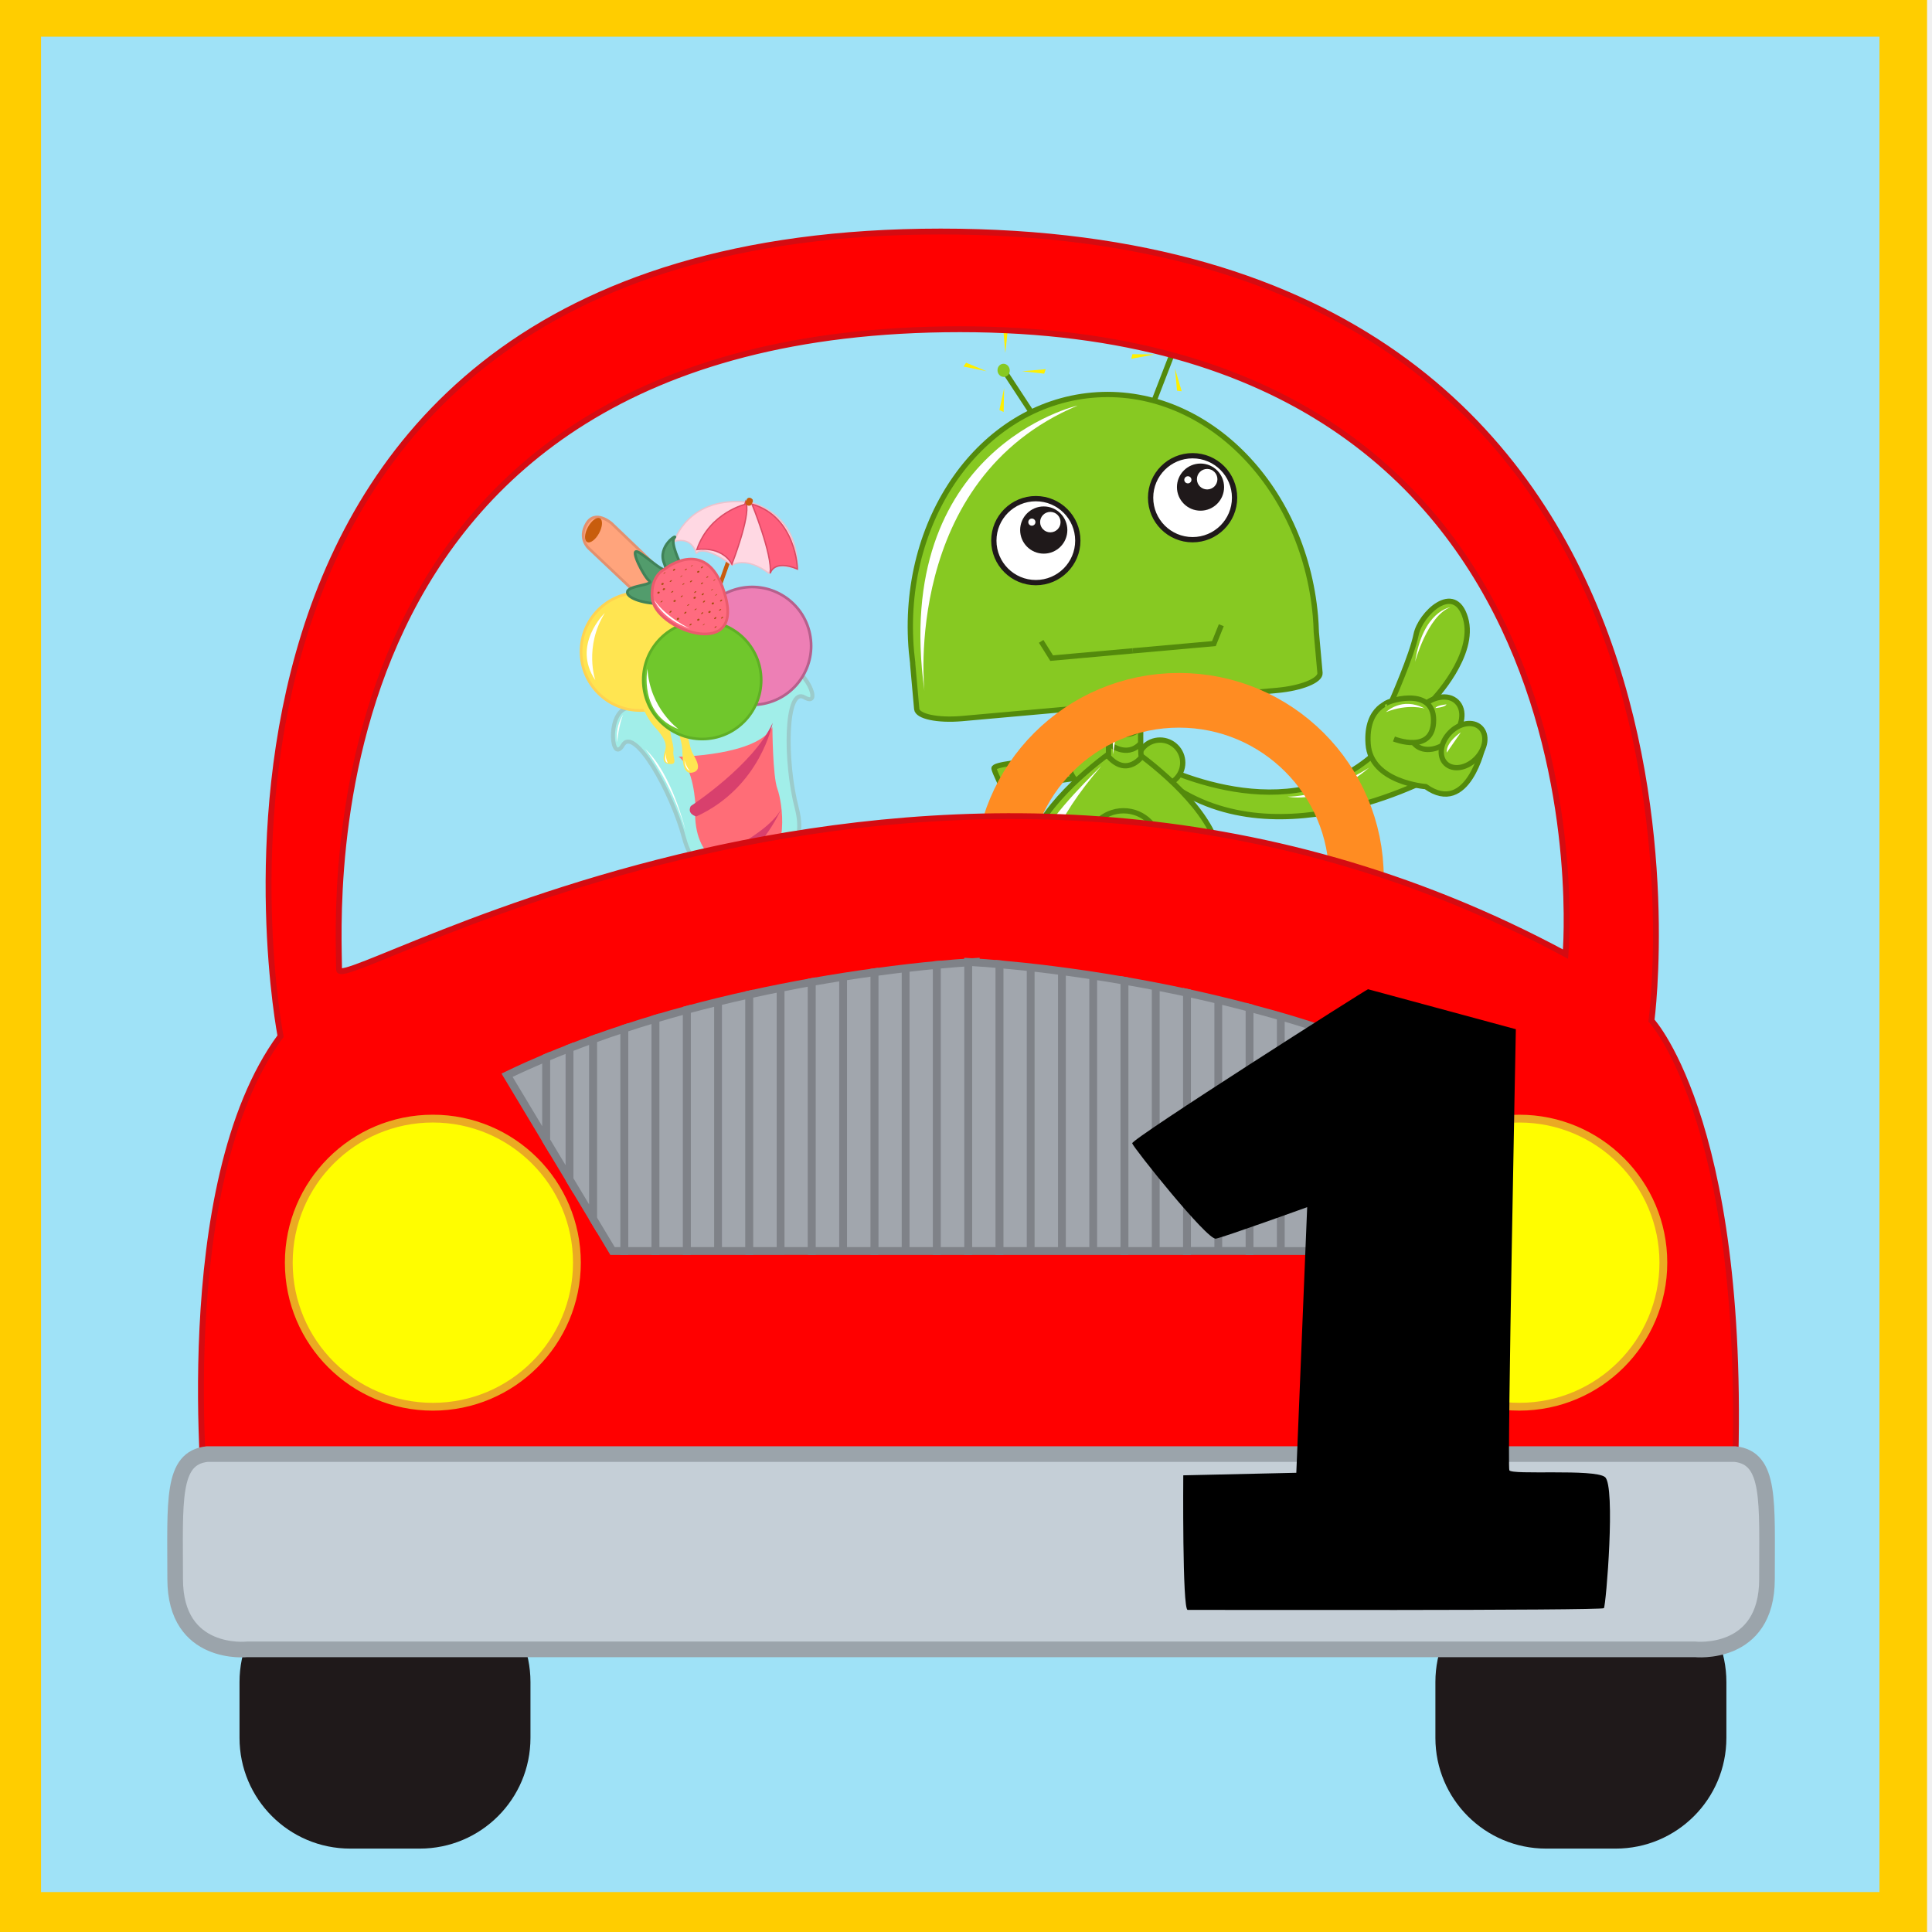
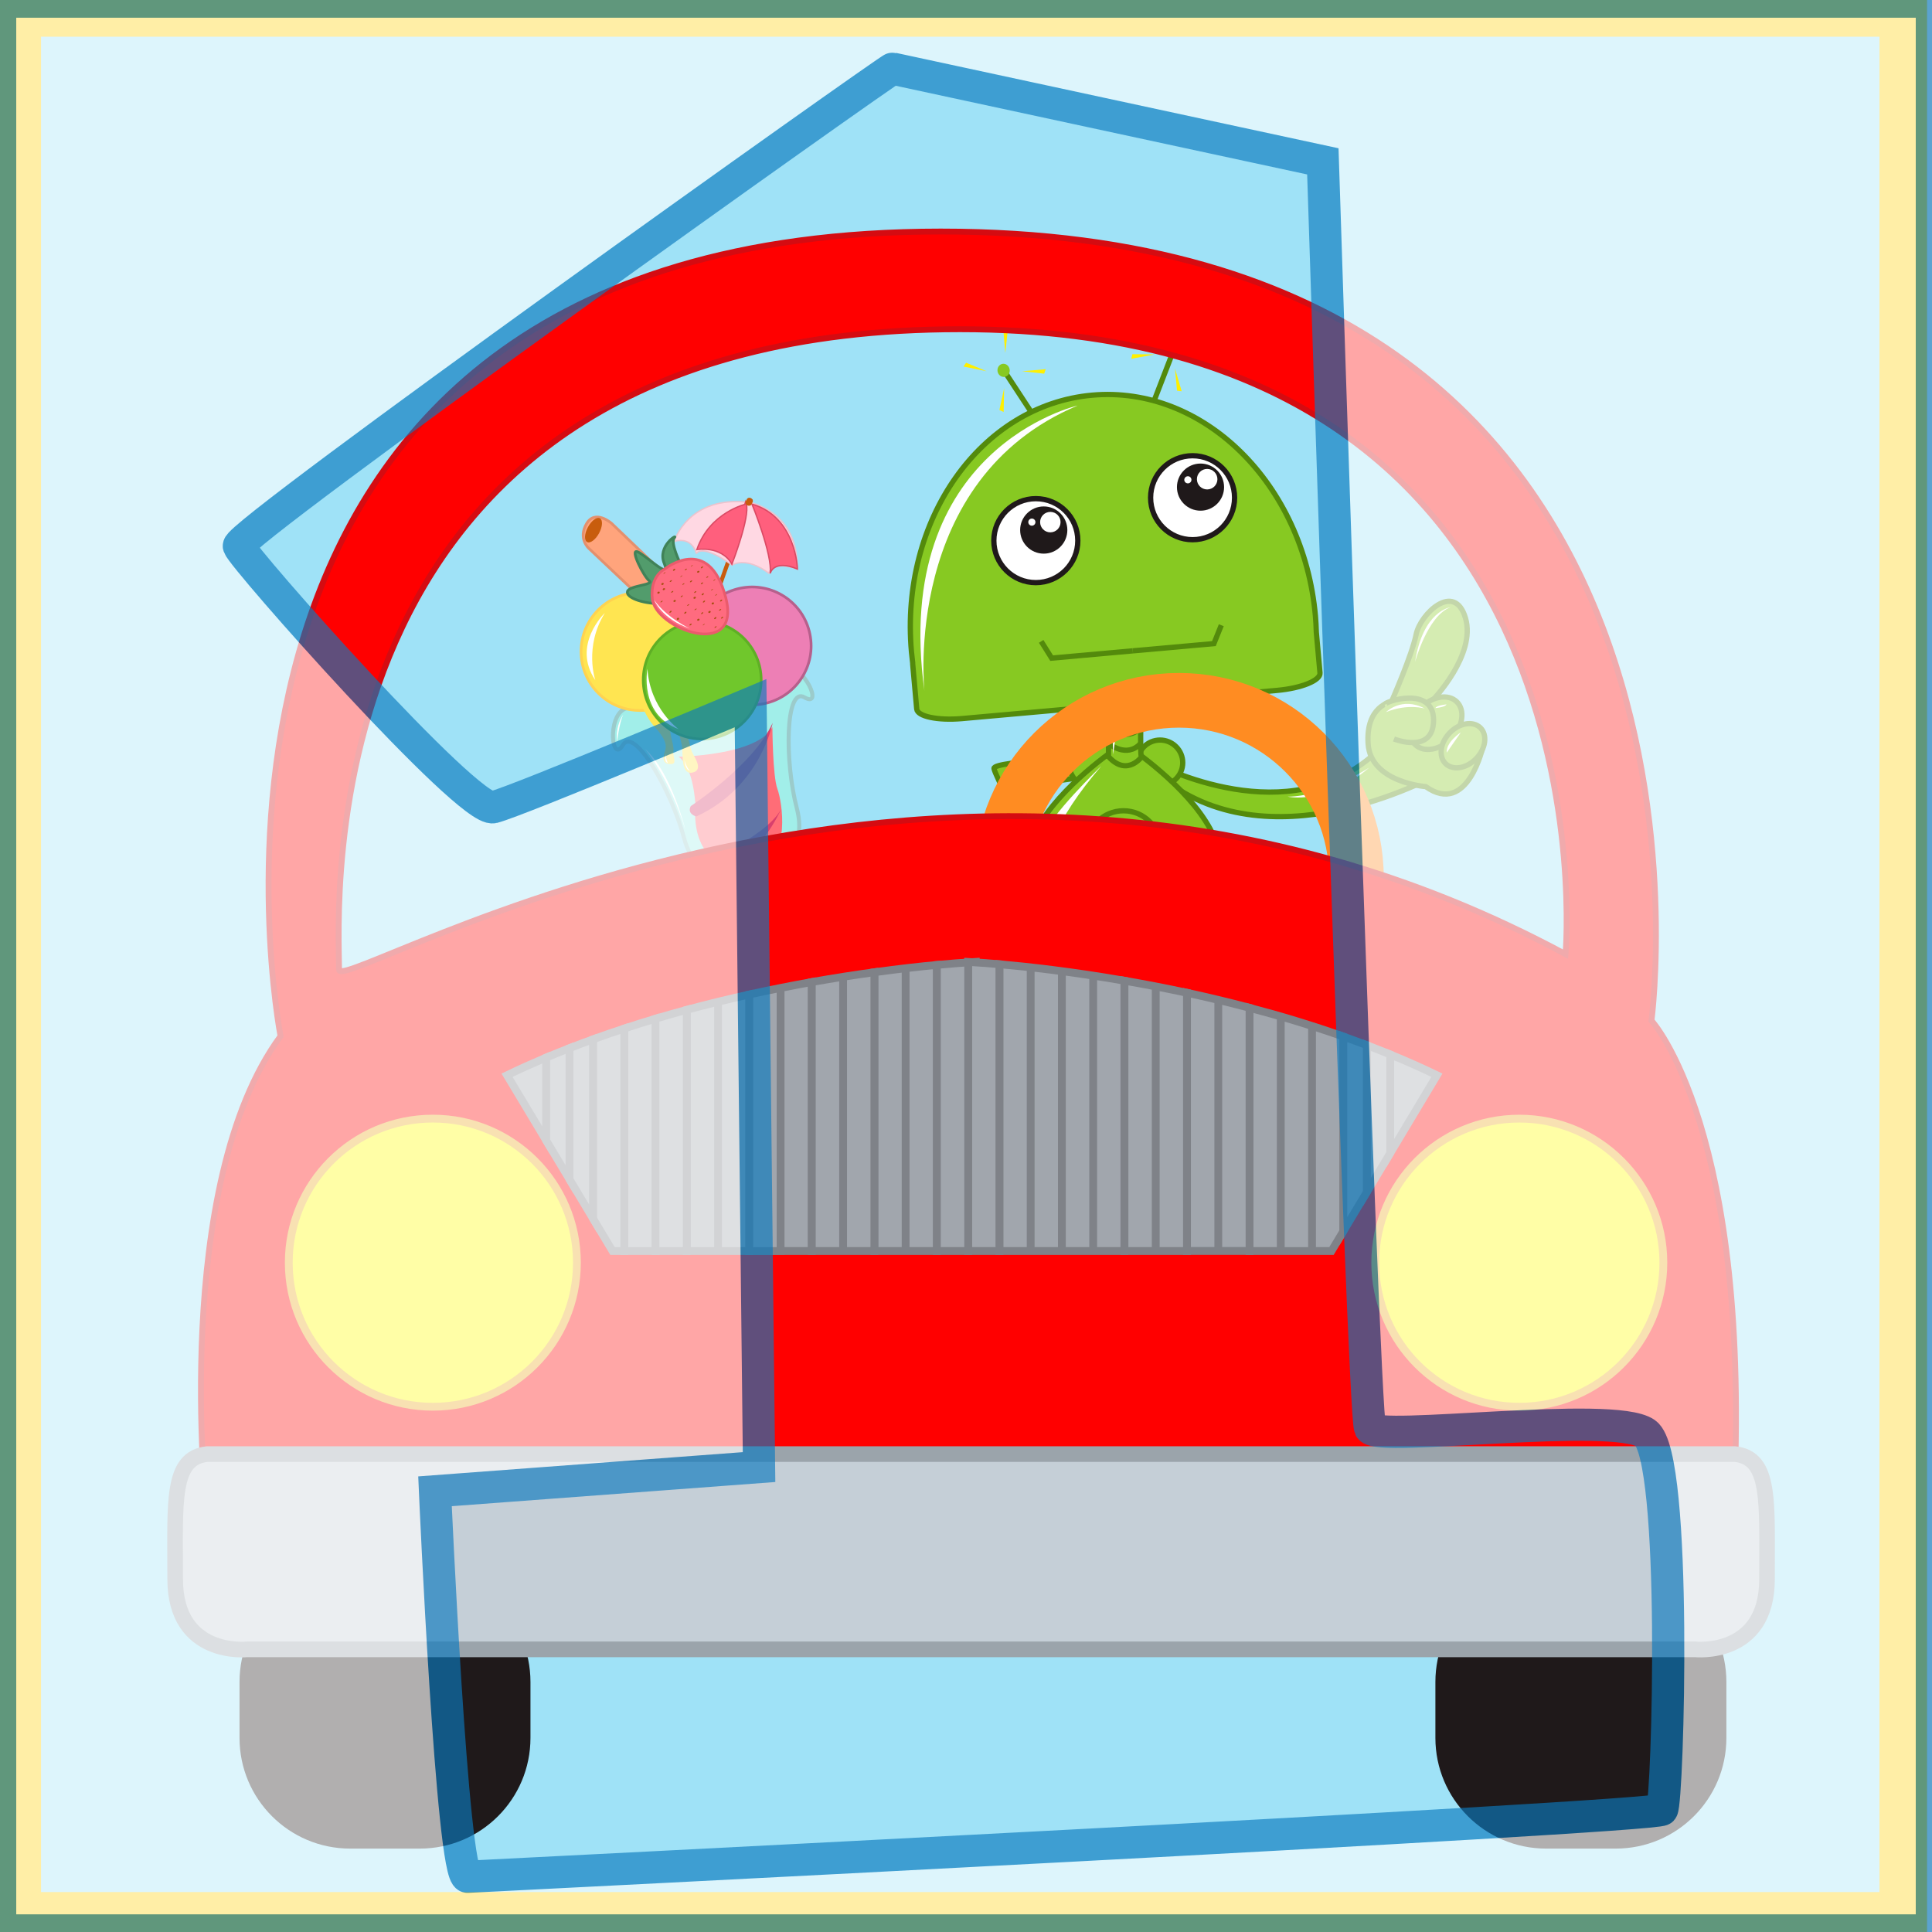
<svg xmlns="http://www.w3.org/2000/svg" version="1.1" id="Capa_1" x="0px" y="0px" width="120px" height="120px" viewBox="0 0 120 120" enable-background="new 0 0 120 120" xml:space="preserve">
  <rect x="1.071" y="0.802" fill="#9FE2F7" stroke="#FFCD00" stroke-width="2.955" stroke-miterlimit="10" width="117.144" height="118.195" />
  <path fill="#9FE2F7" d="M21.06,60.234c0,1.698,37.847-21.592,76.178-0.971c0,0,3.396-38.813-37.602-38.813  C18.635,20.449,21.06,56.596,21.06,60.234z" />
  <path fill="#A1EEE9" stroke="#9BCBCB" stroke-width="0.251" stroke-miterlimit="10" d="M48.752,41.414  c-1.09,0.109-2.72,3.016-4.285,3.915c-1.803-0.017-4.65-1.745-5.653-1.306c-1.112,0.488-0.825,3.448-0.127,2.253  c0.698-1.195,3.035,2.861,3.805,5.79c0.771,2.933,3.586,2.715,3.586,2.715s0.333,1.023,0.654,2.244  c0.321,1.222-3.553,2.63-3.412,2.919c0.141,0.29,0.845,0.235,0.845,0.235l3.402-0.893l1.056-0.277l3.402-0.894  c0,0,0.64-0.299,0.621-0.62c-0.019-0.32-4.085,0.355-4.405-0.866c-0.321-1.221-0.532-2.276-0.532-2.276s2.559-1.193,1.789-4.125  c-0.771-2.932-0.725-7.612,0.469-6.914C51.165,44.012,49.961,41.292,48.752,41.414z" />
  <path fill="#FF6D77" d="M42.146,47.001c0,0,4.859-0.058,5.829-1.835c0,0,0.015,3.042,0.311,3.835s0.856,4.258-1.22,4.803  c-2.077,0.546-4.112-0.573-3.874-3.814C43.192,49.99,43.103,47.664,42.146,47.001z" />
  <path fill="#FFA47C" stroke="#E4906D" stroke-width="0.167" stroke-miterlimit="10" d="M39.524,36.852l-2.954-2.794  c0,0-0.682-0.605-0.14-1.53c0.541-0.925,1.561-0.018,1.561-0.018l3.316,3.177l-1.28,1.423L39.524,36.852z" />
-   <ellipse transform="matrix(0.8803 0.4745 -0.4745 0.8803 20.0387 -13.548)" fill="#C85D0D" cx="36.862" cy="32.928" rx="0.394" ry="0.837" />
+   <ellipse transform="matrix(-0.8801 -0.4748 0.4748 -0.8801 53.6703 79.4131)" fill="#C85D0D" cx="36.862" cy="32.93" rx="0.394" ry="0.837" />
  <circle fill="#FFE551" stroke="#FFD350" stroke-width="0.167" stroke-miterlimit="10" cx="39.752" cy="40.466" r="3.662" />
  <path fill="#ED7FB5" stroke="#B6608C" stroke-width="0.167" stroke-miterlimit="10" d="M45.788,36.579  c1.957-0.514,3.958,0.654,4.472,2.61c0.513,1.957-0.656,3.958-2.612,4.472c-1.955,0.514-3.958-0.656-4.471-2.611  C42.663,39.094,43.832,37.092,45.788,36.579z" />
  <line fill="none" stroke="#C85D0D" stroke-width="0.253" stroke-miterlimit="10" x1="46.621" y1="30.98" x2="43.955" y2="38.466" />
  <path fill="#FFD8E3" stroke="#EBC3CD" stroke-width="0.084" stroke-miterlimit="10" d="M41.876,33.623c0,0,0.869-2.905,4.72-2.414  c0,0,3.023,0.577,2.913,4.131c0,0-1.524-0.58-1.759,0.266c0,0-1.253-1.043-2.288-0.51c0,0-1.715-1.312-2.214-0.723  C43.247,34.373,43.036,33.318,41.876,33.623z" />
  <path fill="#529C6C" stroke="#408258" stroke-width="0.167" stroke-miterlimit="10" d="M42.259,35.002c0,0-0.648-1.309-0.375-1.598  c0.272-0.291-1.086,0.502-0.625,1.599c0.462,1.097-1.19-0.558-1.673-0.736c-0.482-0.179,0.407,1.547,0.737,1.808  c0.33,0.263-1.232,0.282-1.351,0.659c-0.117,0.379,0.939,0.756,1.94,0.754L42.259,35.002z" />
  <path fill="#D8406D" d="M42.906,50.065c0,0,3.901-2.548,5.085-5.166c0,0-0.739,3.981-4.742,5.814  C43.251,50.714,42.647,50.568,42.906,50.065z" />
  <path fill="#D8406D" d="M48.524,50.245c0,0-1.501,3.397-3.625,3.432C42.776,53.711,47.476,52.217,48.524,50.245z" />
  <path fill="#FF5F7D" stroke="#DB4A64" stroke-width="0.085" stroke-miterlimit="10" d="M46.708,31.312c0,0,1.284,3.149,1.131,4.305  c0,0,0.189-0.897,1.69-0.274C49.529,35.342,49.464,32.111,46.708,31.312z" />
  <path fill="#FF5F7D" stroke="#DB4A64" stroke-width="0.083" stroke-miterlimit="10" d="M43.283,34.134c0,0,1.508-0.268,2.178,0.907  c0,0,1.137-2.934,0.893-3.737C46.354,31.305,44.084,31.803,43.283,34.134z" />
  <path fill="#FFE551" d="M39.968,44.042c0,0,0.252,0.629,0.739,1.155c0.486,0.525,0.685,0.95,0.638,1.268  c-0.047,0.317-0.367,0.924,0.215,0.987c0.583,0.065,0.201-0.4,0.267-0.81c0.066-0.41-0.404-1.375-0.089-1.499  c0.315-0.127,0.529,0.687,0.617,1.187c0.087,0.499-0.091,1.808,0.652,1.656c0.743-0.152,0.081-1.021-0.036-1.296  c-0.116-0.273-0.353-1.344-0.313-1.527c0.039-0.185-0.101-0.713-0.101-0.713s-2.378-1.597-2.514-0.951  C39.908,44.145,39.968,44.042,39.968,44.042z" />
  <circle fill="#70C72C" stroke="#5FAF25" stroke-width="0.167" stroke-miterlimit="10" cx="43.616" cy="42.24" r="3.662" />
  <path fill="#FF6B7F" stroke="#EA5B6C" stroke-width="0.167" stroke-miterlimit="10" d="M41.283,35.346c0,0,2.746-2.223,3.789,1.747  c1.042,3.969-4.49,1.961-4.563,0.023C40.508,37.116,40.351,35.853,41.283,35.346z" />
  <g>
    <g>
      <path fill="#A84E11" d="M40.911,36.871c0.09-0.024,0.089-0.148-0.017-0.12C40.804,36.773,40.806,36.898,40.911,36.871    L40.911,36.871z" />
    </g>
  </g>
  <g>
    <g>
      <path fill="#A84E11" d="M41.645,36.142c0.054-0.013,0.145-0.127,0.04-0.101C41.63,36.056,41.54,36.17,41.645,36.142L41.645,36.142    z" />
    </g>
  </g>
  <g>
    <g>
      <path fill="#A84E11" d="M41.231,35.637c0.034-0.01,0.162-0.113,0.083-0.093C41.281,35.553,41.154,35.657,41.231,35.637    L41.231,35.637z" />
    </g>
  </g>
  <g>
    <g>
      <path fill="#A84E11" d="M41.158,36.33c0.09-0.025,0.09-0.147-0.016-0.119C41.053,36.235,41.053,36.356,41.158,36.33L41.158,36.33z    " />
    </g>
  </g>
  <g>
    <g>
      <path fill="#A84E11" d="M41.91,37.384C42,37.36,42,37.239,41.895,37.268C41.805,37.291,41.804,37.411,41.91,37.384L41.91,37.384z" />
    </g>
  </g>
  <g>
    <g>
      <path fill="#A84E11" d="M42.554,38.115c0.066-0.017,0.136-0.145,0.03-0.116C42.518,38.016,42.448,38.144,42.554,38.115    L42.554,38.115z" />
    </g>
  </g>
  <g>
    <g>
      <path fill="#A84E11" d="M43.18,37.89c0.046-0.012,0.152-0.113,0.048-0.085C43.184,37.816,43.077,37.917,43.18,37.89L43.18,37.89z" />
    </g>
  </g>
  <g>
    <g>
      <path fill="#A84E11" d="M43.383,38.552c0.089-0.024,0.089-0.147-0.016-0.118C43.277,38.457,43.277,38.58,43.383,38.552    L43.383,38.552z" />
    </g>
  </g>
  <g>
    <g>
      <path fill="#A84E11" d="M42.323,37.084c0.05-0.013,0.148-0.122,0.043-0.094C42.315,37.003,42.217,37.11,42.323,37.084    L42.323,37.084z" />
    </g>
  </g>
  <g>
    <g>
      <path fill="#A84E11" d="M41.631,38.055c0.065-0.017,0.138-0.142,0.032-0.114C41.598,37.957,41.525,38.081,41.631,38.055    L41.631,38.055z" />
    </g>
  </g>
  <g>
    <g>
      <path fill="#A84E11" d="M41.241,36.65c0.087-0.023,0.093-0.141-0.013-0.114C41.142,36.56,41.135,36.678,41.241,36.65L41.241,36.65    z" />
    </g>
  </g>
  <g>
    <g>
      <path fill="#A84E11" d="M41.068,37.41c0.048-0.012,0.15-0.118,0.046-0.091C41.067,37.333,40.965,37.436,41.068,37.41L41.068,37.41    z" />
    </g>
  </g>
  <g>
    <g>
      <path fill="#A84E11" d="M43.709,37.42c0.062-0.016,0.139-0.138,0.034-0.112C43.679,37.326,43.604,37.448,43.709,37.42    L43.709,37.42z" />
    </g>
  </g>
  <g>
    <g>
      <path fill="#A84E11" d="M44.076,38.069c0.09-0.025,0.09-0.147-0.016-0.119C43.97,37.974,43.97,38.096,44.076,38.069L44.076,38.069    z" />
    </g>
  </g>
  <g>
    <g>
      <path fill="#A84E11" d="M43.67,38.839c0.033-0.01,0.161-0.11,0.084-0.09C43.723,38.758,43.594,38.858,43.67,38.839L43.67,38.839z" />
    </g>
  </g>
  <g>
    <g>
      <path fill="#A84E11" d="M44.412,38.449c0.067-0.019,0.136-0.145,0.03-0.117C44.374,38.348,44.306,38.476,44.412,38.449    L44.412,38.449z" />
    </g>
  </g>
  <g>
    <g>
      <path fill="#A84E11" d="M44.422,38.993c0.047-0.014,0.149-0.119,0.044-0.091C44.418,38.914,44.317,39.02,44.422,38.993    L44.422,38.993z" />
    </g>
  </g>
  <g>
    <g>
      <path fill="#A84E11" d="M44.182,36.674c0.034-0.008,0.162-0.111,0.083-0.092C44.232,36.593,44.104,36.695,44.182,36.674    L44.182,36.674z" />
    </g>
  </g>
  <g>
    <g>
      <path fill="#A84E11" d="M43.583,36.282c0.057-0.015,0.144-0.13,0.038-0.102C43.564,36.195,43.477,36.31,43.583,36.282    L43.583,36.282z" />
    </g>
  </g>
  <g>
    <g>
      <path fill="#A84E11" d="M43.163,36.824c0.055-0.015,0.145-0.13,0.039-0.102C43.146,36.737,43.057,36.852,43.163,36.824    L43.163,36.824z" />
    </g>
  </g>
  <g>
    <g>
      <path fill="#A84E11" d="M42.422,36.318c0.046-0.013,0.152-0.113,0.048-0.085C42.424,36.245,42.319,36.345,42.422,36.318    L42.422,36.318z" />
    </g>
  </g>
  <g>
    <g>
      <path fill="#A84E11" d="M42.277,35.836c0.034-0.01,0.161-0.111,0.084-0.091C42.328,35.753,42.201,35.856,42.277,35.836    L42.277,35.836z" />
    </g>
  </g>
  <g>
    <g>
      <path fill="#A84E11" d="M42.576,35.416c0.048-0.012,0.15-0.117,0.044-0.089C42.573,35.34,42.47,35.444,42.576,35.416    L42.576,35.416z" />
    </g>
  </g>
  <g>
    <g>
      <path fill="#A84E11" d="M43.376,35.569c0.086-0.022,0.093-0.137-0.012-0.109C43.276,35.482,43.27,35.598,43.376,35.569    L43.376,35.569z" />
    </g>
  </g>
  <g>
    <g>
      <path fill="#A84E11" d="M42.927,35.189c0.031-0.009,0.162-0.108,0.085-0.089C42.981,35.109,42.851,35.209,42.927,35.189    L42.927,35.189z" />
    </g>
  </g>
  <g>
    <g>
      <path fill="#A84E11" d="M42.903,36.16c0.06-0.015,0.142-0.133,0.037-0.104C42.879,36.07,42.798,36.188,42.903,36.16L42.903,36.16z    " />
    </g>
  </g>
  <g>
    <g>
      <path fill="#A84E11" d="M43.908,35.885c0.046-0.012,0.151-0.114,0.047-0.086C43.908,35.811,43.804,35.912,43.908,35.885    L43.908,35.885z" />
    </g>
  </g>
  <g>
    <g>
      <path fill="#A84E11" d="M43.582,35.292c0.06-0.015,0.142-0.134,0.037-0.107C43.558,35.2,43.475,35.319,43.582,35.292    L43.582,35.292z" />
    </g>
  </g>
  <g>
    <g>
      <path fill="#A84E11" d="M44.283,37.54c0.089-0.024,0.088-0.148-0.017-0.12C44.176,37.442,44.178,37.568,44.283,37.54L44.283,37.54    z" />
    </g>
  </g>
  <g>
    <g>
      <path fill="#A84E11" d="M43.153,37.186c0.089-0.022,0.091-0.144-0.015-0.115C43.049,37.093,43.048,37.213,43.153,37.186    L43.153,37.186z" />
    </g>
  </g>
  <g>
    <g>
      <path fill="#A84E11" d="M42.722,37.621c0.046-0.012,0.151-0.114,0.047-0.085C42.724,37.548,42.619,37.649,42.722,37.621    L42.722,37.621z" />
    </g>
  </g>
  <g>
    <g>
      <path fill="#A84E11" d="M42.874,38.845c0.061-0.016,0.143-0.134,0.037-0.106C42.85,38.754,42.768,38.874,42.874,38.845    L42.874,38.845z" />
    </g>
  </g>
  <g>
    <g>
      <path fill="#A84E11" d="M44.704,37.927c0.053-0.013,0.148-0.122,0.042-0.094C44.694,37.847,44.6,37.955,44.704,37.927    L44.704,37.927z" />
    </g>
  </g>
  <g>
    <g>
      <path fill="#A84E11" d="M44.833,38.417c0.058-0.016,0.144-0.132,0.038-0.105C44.814,38.328,44.728,38.444,44.833,38.417    L44.833,38.417z" />
    </g>
  </g>
  <g>
    <g>
      <path fill="#A84E11" d="M44.439,36.996c0.035-0.009,0.162-0.113,0.083-0.093C44.487,36.913,44.36,37.018,44.439,36.996    L44.439,36.996z" />
    </g>
  </g>
  <g>
    <g>
      <path fill="#A84E11" d="M44.327,36.076c0.034-0.009,0.162-0.113,0.083-0.092C44.377,35.993,44.25,36.096,44.327,36.076    L44.327,36.076z" />
    </g>
  </g>
  <g>
    <g>
      <path fill="#A84E11" d="M43.635,36.968c0.068-0.019,0.136-0.144,0.03-0.117C43.598,36.868,43.529,36.994,43.635,36.968    L43.635,36.968z" />
    </g>
  </g>
  <g>
    <g>
      <path fill="#A84E11" d="M44.772,37.355c0.06-0.015,0.14-0.135,0.034-0.107C44.746,37.264,44.666,37.383,44.772,37.355    L44.772,37.355z" />
    </g>
  </g>
  <g>
    <g>
      <path fill="#A84E11" d="M43.595,38.137c0.058-0.014,0.142-0.133,0.037-0.105C43.574,38.048,43.489,38.166,43.595,38.137    L43.595,38.137z" />
    </g>
  </g>
  <g>
    <g>
      <path fill="#A84E11" d="M42.118,38.497c0.09-0.023,0.086-0.149-0.02-0.121C42.007,38.399,42.011,38.525,42.118,38.497    L42.118,38.497z" />
    </g>
  </g>
  <g>
    <g>
      <path fill="#A84E11" d="M41.733,36.809c0.054-0.016,0.146-0.125,0.042-0.099C41.721,36.724,41.627,36.836,41.733,36.809    L41.733,36.809z" />
    </g>
  </g>
  <g>
    <g>
      <path fill="#A84E11" d="M41.855,35.449c0.069-0.017,0.134-0.147,0.028-0.119C41.813,35.349,41.75,35.478,41.855,35.449    L41.855,35.449z" />
    </g>
  </g>
  <path fill="#FFFFFF" d="M37.565,38.076c0,0-2.074,1.97-0.59,4.171C36.975,42.247,36.262,40.187,37.565,38.076z" />
  <path fill="#FFFFFF" d="M40.214,41.539c0,0-0.555,2.806,1.928,3.747C42.142,45.285,40.371,44.016,40.214,41.539z" />
  <path fill="#FFFFFF" d="M41.39,46.723c0,0-0.216,0.574,0.089,0.668C41.479,47.391,41.292,47.007,41.39,46.723z" />
  <path fill="#FFFFFF" d="M42.516,47.228c0,0,0.026,0.596,0.341,0.644C42.857,47.871,42.673,47.747,42.516,47.228z" />
  <path fill="#FFFFFF" d="M40.634,37.269c0,0,0.453,1.176,2.223,1.777C42.858,39.046,41.418,38.386,40.634,37.269z" />
  <path fill="#C85D0D" d="M46.673,31.331c-0.042,0.081-0.156,0.106-0.255,0.057l0,0c-0.1-0.052-0.145-0.159-0.103-0.241L46.392,31  c0.042-0.083,0.156-0.108,0.255-0.059l0,0c0.098,0.051,0.144,0.158,0.103,0.24L46.673,31.331z" />
  <path fill="#FFFFFF" d="M44.174,59.632c0,0,2.069-1.004,2.406-1.583C46.58,58.048,46.058,59.021,44.174,59.632z" />
  <path fill="#FFFFFF" d="M46.329,55.005l0.562,1.811C46.891,56.816,46.649,55.352,46.329,55.005z" />
  <path fill="#FFFFFF" d="M40.069,46.515c0,0,1.555,1.867,2.504,5.043C42.573,51.558,41.734,48.037,40.069,46.515z" />
  <path fill="#FFFFFF" d="M38.706,44.397c0,0-0.479,0.587-0.385,1.712C38.321,46.109,38.461,44.895,38.706,44.397z" />
-   <path fill="#9AB3B0" d="M70.396,66.762c6.105-0.572,11.153,0.012,11.275,1.305c0.121,1.298-4.729,2.812-10.837,3.384  c-6.104,0.575-11.152-0.011-11.274-1.306C59.438,68.85,64.289,67.335,70.396,66.762z" />
+   <path fill="#9AB3B0" d="M70.396,66.762c6.104-0.572,11.151,0.012,11.273,1.305c0.121,1.3-4.729,2.813-10.837,3.386  c-6.104,0.573-11.152-0.013-11.274-1.308S64.289,67.335,70.396,66.762z" />
  <g>
    <circle opacity="0.8" fill="#004A3F" enable-background="new    " cx="86.859" cy="47.209" r="1.1" />
-     <radialGradient id="SVGID_1_" cx="427.342" cy="250.535" r="0.558" gradientTransform="matrix(0.7009 0.7133 0.7133 -0.7009 -392.1104 -82.2341)" gradientUnits="userSpaceOnUse">
+     <radialGradient id="SVGID_1_" cx="1321.062" cy="130.469" r="0.558" gradientTransform="matrix(0.7009 0.7133 0.7133 -0.7009 -932.874 -803.8786)" gradientUnits="userSpaceOnUse">
      <stop offset="0" style="stop-color:#00C8C5" />
      <stop offset="0.126" style="stop-color:#00C1BD" />
      <stop offset="0.339" style="stop-color:#00AFA6" />
      <stop offset="0.614" style="stop-color:#008F80" />
      <stop offset="0.621" style="stop-color:#008E80" />
      <stop offset="0.993" style="stop-color:#007C6D" />
    </radialGradient>
    <circle fill="url(#SVGID_1_)" cx="86.745" cy="47.21" r="1.02" />
    <g>
      <line fill="none" stroke="#005C51" stroke-width="0.197" stroke-miterlimit="10" x1="86.198" y1="46.69" x2="87.309" y2="47.897" />
    </g>
    <g>
      <line fill="none" stroke="#005C51" stroke-width="0.197" stroke-miterlimit="10" x1="87.355" y1="46.74" x2="86.15" y2="47.848" />
    </g>
  </g>
  <path fill="#FFFFFF" stroke="#1F191A" stroke-width="0.122" stroke-miterlimit="10" d="M93.42,47.239" />
  <path fill="#FFFFFF" stroke="#1F191A" stroke-width="0.122" stroke-miterlimit="10" d="M69.727,58.374" />
-   <path fill="#87C922" stroke="#538A0C" stroke-width="0.328" stroke-miterlimit="10" d="M71.238,57.741c0,0-0.37,5.237,0.888,5.883  c1.259,0.646,2.44,0.646,2.44,0.646s4.289-2.74,5.474,1.854c1.183,4.596-11.466,1.936-11.466,0.402c0-1.53,2.294-3.545,0.962-8.704  L71.238,57.741z" />
-   <path fill="#87C922" stroke="#538A0C" stroke-width="0.328" stroke-miterlimit="10" d="M69.631,58.384c0,0-0.67,3.273,0.697,5.025  c1.37,1.747,1.889,4.237-2.297,5.825c-4.188,1.586-7.524,1.039-7.524-1.642c0-2.682,4.625-2.792,5.964-2.874  c1.342-0.082,2.407-2.461,1.613-7.03L69.631,58.384z" />
+   <path fill="#87C922" stroke="#538A0C" stroke-width="0.328" stroke-miterlimit="10" d="M71.238,57.741c0,0-0.37,5.237,0.888,5.883  c1.259,0.646,2.44,0.646,2.44,0.646s4.289-2.74,5.474,1.854c1.183,4.597-11.466,1.937-11.466,0.401c0-1.529,2.294-3.545,0.962-8.705  L71.238,57.741z" />
+   <path fill="#87C922" stroke="#538A0C" stroke-width="0.328" stroke-miterlimit="10" d="M69.631,58.384c0,0-0.67,3.273,0.697,5.025  c1.37,1.747,1.889,4.237-2.297,5.825c-4.188,1.586-7.524,1.039-7.524-1.644c0-2.682,4.625-2.792,5.964-2.874  c1.342-0.082,2.407-2.461,1.613-7.03L69.631,58.384z" />
  <path fill="#87C922" stroke="#538A0C" stroke-width="0.328" stroke-miterlimit="10" d="M68.003,65.759c0,0-0.466-1.092-1.396-1.038  " />
-   <path fill="#87C922" stroke="#538A0C" stroke-width="0.328" stroke-miterlimit="10" d="M89.445,48.026L85.9,46.313  c-5.202,5.418-13.092,1.716-14.82,0.801l-0.957-0.956l-1.152,0.866l-0.119-0.031c0,0-7.194,0.245-7.113,0.738  c0.082,0.493,1.684,3.282,2.298,5.54l0.534-1.068l-1.15-3.323c0,0,2.215-0.409,3.879-0.604l-0.035,0.027l5.58,0.576l-0.234-0.238  C79.533,53.662,89.445,48.026,89.445,48.026z" />
-   <path fill="#87C922" stroke="#538A0C" stroke-width="0.328" stroke-miterlimit="10" d="M86.427,43.582c0,0,1.277-2.896,1.531-4.171  c0.256-1.278,2.384-3.322,3.065-1.023c0.681,2.299-2.043,5.108-2.043,5.108l3.148,2.809c0,0-0.938,4.426-3.574,2.553  c0,0-3.406-0.254-3.576-2.639C84.809,43.836,86.427,43.582,86.427,43.582z" />
+   <path fill="#87C922" stroke="#538A0C" stroke-width="0.328" stroke-miterlimit="10" d="M89.445,48.026L85.9,46.313  c-5.202,5.418-13.092,1.716-14.82,0.801l-0.957-0.956l-1.152,0.866l-0.119-0.031c0,0-7.192,0.245-7.113,0.738  c0.082,0.493,1.686,3.282,2.3,5.54l0.532-1.068l-1.148-3.323c0,0,2.215-0.409,3.879-0.604l-0.033,0.027l5.58,0.576l-0.234-0.238  C79.533,53.662,89.445,48.026,89.445,48.026z" />
+   <path fill="#87C922" stroke="#538A0C" stroke-width="0.328" stroke-miterlimit="10" d="M86.427,43.582c0,0,1.277-2.896,1.531-4.171  c0.256-1.278,2.384-3.322,3.065-1.023c0.681,2.299-2.043,5.108-2.043,5.108l3.146,2.809c0,0-0.938,4.426-3.572,2.553  c0,0-3.406-0.254-3.576-2.639C84.809,43.836,86.427,43.582,86.427,43.582z" />
  <path fill="#87C922" stroke="#538A0C" stroke-width="0.328" stroke-miterlimit="10" d="M90.477,43.583  c0.535,0.514,0.396,1.53-0.313,2.271c-0.709,0.736-1.719,0.918-2.255,0.403c-0.536-0.515-0.396-1.532,0.312-2.271  C88.93,43.249,89.939,43.067,90.477,43.583z" />
-   <ellipse transform="matrix(-0.6921 0.7218 -0.7218 -0.6921 187.1956 12.77)" fill="#87C922" stroke="#538A0C" stroke-width="0.328" stroke-miterlimit="10" cx="90.874" cy="46.313" rx="1.551" ry="1.147" />
+   <ellipse transform="matrix(0.6922 -0.7217 0.7217 0.6922 -5.4534 79.8382)" fill="#87C922" stroke="#538A0C" stroke-width="0.328" stroke-miterlimit="10" cx="90.866" cy="46.312" rx="1.552" ry="1.147" />
  <path fill="#87C922" stroke="#538A0C" stroke-width="0.328" stroke-miterlimit="10" d="M86.005,43.764  c-0.028-0.191,3.037-1.205,3.037,0.958c0,2.161-2.462,1.177-2.462,1.177" />
  <path fill="#87C922" stroke="#538A0C" stroke-width="0.328" stroke-miterlimit="10" d="M66.598,57.562c0,0-0.682,1.564-3.369,1.402  c-2.686-0.161-1.805-4.612,0-3.409L66.598,57.562z" />
-   <path fill="#87C922" stroke="#538A0C" stroke-width="0.328" stroke-miterlimit="10" d="M64.15,52.347c0,0-2.084,0.922-1.764,2.044  c0.32,1.124,1.404,5.575,3.932,3.85C68.843,56.517,67.842,50.463,64.15,52.347z" />
+   <path fill="#87C922" stroke="#538A0C" stroke-width="0.328" stroke-miterlimit="10" d="M64.15,52.347c0,0-2.084,0.922-1.764,2.044  c0.318,1.124,1.402,5.575,3.932,3.85C68.843,56.517,67.842,50.463,64.15,52.347z" />
  <ellipse fill="#87C922" cx="64.172" cy="57.982" rx="1.544" ry="0.862" />
  <polyline fill="none" stroke="#538A0C" stroke-width="0.328" stroke-miterlimit="10" points="62.348,22.998 64.201,25.822   71.629,25.032 72.846,21.883 " />
-   <ellipse transform="matrix(0.1576 0.9875 -0.9875 0.1576 75.2282 -42.181)" fill="#87C922" cx="62.338" cy="23.003" rx="0.409" ry="0.38" />
+   <ellipse transform="matrix(-0.1576 -0.9875 0.9875 -0.1576 49.4435 88.1834)" fill="#87C922" cx="62.334" cy="23.003" rx="0.409" ry="0.38" />
  <circle fill="#87C922" cx="72.926" cy="21.813" r="0.41" />
  <circle fill="#87C922" stroke="#538A0C" stroke-width="0.328" stroke-miterlimit="10" cx="67.979" cy="47.376" r="1.596" />
  <circle fill="#87C922" stroke="#538A0C" stroke-width="0.328" stroke-miterlimit="10" cx="72.053" cy="47.375" r="1.409" />
-   <path fill="#87C922" stroke="#538A0C" stroke-width="0.328" stroke-miterlimit="10" d="M69.855,46.212l-0.065,0.034l-0.065-0.034  c0,0-13.338,8.619-0.084,12.312l0.149-0.026l0.149,0.026C83.195,54.831,69.855,46.212,69.855,46.212z" />
+   <path fill="#87C922" stroke="#538A0C" stroke-width="0.328" stroke-miterlimit="10" d="M69.855,46.212l-0.065,0.034l-0.065-0.034  c0,0-13.336,8.619-0.084,12.312l0.149-0.026l0.149,0.026C83.195,54.831,69.855,46.212,69.855,46.212z" />
  <path fill="#87C922" stroke="#538A0C" stroke-width="0.328" stroke-miterlimit="10" d="M70.902,42.808c0,0-0.123,4.309,0,4.187  c0.123-0.125-0.848,1.338-2.051,0v-4.214L70.902,42.808z" />
-   <path fill="#87C922" stroke="#538A0C" stroke-width="0.328" stroke-miterlimit="10" d="M81.702,38.244  c-0.733-8.185-6.942-14.319-13.871-13.699c-6.929,0.621-11.95,7.758-11.219,15.944c0.022,0.237,0.048,0.472,0.078,0.704  c0,0.014-0.004,0.027-0.002,0.039l0.251,2.805c0.041,0.464,1.304,0.729,2.82,0.595l19.556-1.75c1.519-0.135,2.713-0.621,2.672-1.085  l-0.228-2.527C81.749,38.926,81.732,38.586,81.702,38.244z" />
+   <path fill="#87C922" stroke="#538A0C" stroke-width="0.328" stroke-miterlimit="10" d="M81.702,38.244  c-0.733-8.185-6.942-14.319-13.871-13.699c-6.929,0.621-11.95,7.758-11.219,15.944c0.022,0.237,0.048,0.472,0.078,0.704  c0,0.014-0.004,0.027-0.002,0.039l0.251,2.805c0.041,0.464,1.304,0.729,2.82,0.595l19.556-1.75c1.521-0.135,2.713-0.621,2.672-1.085  l-0.228-2.527C81.749,38.926,81.732,38.586,81.702,38.244z" />
  <circle fill="#FFFFFF" stroke="#1F191A" stroke-width="0.328" stroke-miterlimit="10" cx="64.337" cy="33.58" r="2.608" />
  <circle fill="#87C922" stroke="#538A0C" stroke-width="0.328" stroke-miterlimit="10" cx="69.782" cy="52.656" r="2.298" />
  <circle fill="#1F191A" cx="64.829" cy="32.922" r="1.466" />
  <circle fill="#FFFFFF" cx="65.238" cy="32.43" r="0.635" />
  <circle fill="#FFFFFF" stroke="#1F191A" stroke-width="0.328" stroke-miterlimit="10" cx="74.074" cy="30.914" r="2.608" />
  <circle fill="#1F191A" cx="74.566" cy="30.256" r="1.464" />
  <circle fill="#FFFFFF" cx="74.979" cy="29.763" r="0.637" />
  <g>
    <polyline fill="#87C922" stroke="#538A0C" stroke-width="0.328" stroke-miterlimit="10" points="64.669,39.836 65.32,40.877    70.357,40.425  " />
    <polyline fill="#87C922" stroke="#538A0C" stroke-width="0.328" stroke-miterlimit="10" points="75.857,38.833 75.398,39.975    70.361,40.425  " />
  </g>
-   <path fill="#87C922" stroke="#538A0C" stroke-width="0.328" stroke-miterlimit="10" d="M68.811,44.064c0,0,1.115,0.904,2.015,0" />
-   <path fill="#87C922" stroke="#538A0C" stroke-width="0.328" stroke-miterlimit="10" d="M68.891,45.214c0,0,1.07,0.903,1.934,0" />
-   <path fill="#87C922" stroke="#538A0C" stroke-width="0.328" stroke-miterlimit="10" d="M68.891,46.199c0,0,1.07,0.903,1.934,0" />
+   <path fill="#87C922" stroke="#538A0C" stroke-width="0.328" stroke-miterlimit="10" d="M68.811,44.064c0,0,1.115,0.904,2.017,0" />
+   <path fill="#87C922" stroke="#538A0C" stroke-width="0.328" stroke-miterlimit="10" d="M68.891,45.214c0,0,1.07,0.903,1.936,0" />
+   <path fill="#87C922" stroke="#538A0C" stroke-width="0.328" stroke-miterlimit="10" d="M68.891,46.199c0,0,1.07,0.903,1.936,0" />
  <circle fill="#FFFFFF" cx="64.091" cy="32.43" r="0.222" />
  <path fill="#FFFFFF" d="M73.782,29.58c0.12,0,0.221,0.099,0.221,0.22c0,0.125-0.101,0.223-0.221,0.223  c-0.123,0-0.224-0.097-0.224-0.223C73.561,29.679,73.659,29.58,73.782,29.58z" />
  <polygon fill="#FFF000" points="61.287,23.061 59.84,22.766 60.008,22.53 " />
  <polygon fill="#FFF000" points="62.441,21.924 62.314,20.45 62.592,20.547 " />
  <polygon fill="#FFF000" points="62.371,24.108 62.338,25.589 62.074,25.463 " />
  <polygon fill="#FFF000" points="63.48,23.057 64.954,22.932 64.855,23.209 " />
  <polygon fill="#FFF000" points="72.521,20.739 72.516,19.259 72.783,19.378 " />
  <polygon fill="#FFF000" points="73.873,21.636 75.291,21.208 75.252,21.498 " />
  <polygon fill="#FFF000" points="71.721,22.013 70.264,22.285 70.335,22 " />
  <polygon fill="#FFF000" points="72.977,22.882 73.398,24.302 73.107,24.263 " />
  <path fill="#87C922" stroke="#538A0C" stroke-width="0.328" stroke-miterlimit="10" d="M74.566,64.271c0,0-0.489,0.504-0.489,0.916  " />
  <path fill="#FFFFFF" d="M68.414,47.567c0,0-3.393,3.282-3.502,4.266c-0.109,0.986-1.532,2.519,1.095,4.706  C66.007,56.54,62.396,54.571,68.414,47.567z" />
  <path fill="#FFFFFF" d="M66.938,25.188c0,0-11.6,2.626-9.521,17.729C57.417,42.917,55.994,29.784,66.938,25.188z" />
  <path fill="#FFFFFF" d="M62.23,48.17l1.531,3.61C63.764,51.78,63.105,48.825,62.23,48.17z" />
  <path fill="#FFFFFF" d="M62.777,54.078c0,0,0.438,2.299,0.766,2.627C63.872,57.032,62.777,54.078,62.777,54.078z" />
  <path fill="#FFFFFF" d="M62.121,55.938c0,0-0.875,1.37,0.164,2.353C62.284,58.291,61.684,57.144,62.121,55.938z" />
  <path fill="#FFFFFF" d="M67.813,46.09c0,0-1.492,0.547-1.137,1.642C66.676,47.731,66.746,46.747,67.813,46.09z" />
  <path fill="#FFFFFF" d="M69.125,44.064v2.79C69.125,46.854,69.51,45.105,69.125,44.064z" />
  <path fill="#FFFFFF" d="M68.633,51.124c0,0-1.915,1.258-0.055,3.063C68.577,54.187,67.211,52.819,68.633,51.124z" />
  <path fill="#FFFFFF" d="M86.087,44.23c0,0,0.985-0.987,2.407-0.22C88.494,44.01,87.455,43.682,86.087,44.23z" />
  <path fill="#FFFFFF" d="M90.081,37.719c0,0-1.696,0.219-2.188,3.392C87.893,41.11,88.658,38.266,90.081,37.719z" />
  <path fill="#FFFFFF" d="M62.402,65.84c0,0,1.052-0.523,1.557-0.025c0.507,0.496-1.352,1.319-1.91,1.023  C61.486,66.546,61.802,66.046,62.402,65.84z" />
-   <path fill="#FFFFFF" d="M75.552,64.459c0,0,1.054-0.523,1.56-0.025c0.507,0.5-1.353,1.321-1.91,1.026  C74.637,65.167,74.951,64.667,75.552,64.459z" />
+   <path fill="#FFFFFF" d="M75.552,64.459c0,0,1.054-0.523,1.56-0.025c0.509,0.5-1.353,1.321-1.908,1.026  C74.637,65.167,74.951,64.667,75.552,64.459z" />
  <path fill="#FFFFFF" d="M90.736,45.488c0,0-0.932,0.603-0.875,1.259L90.736,45.488z" />
  <path fill="#FFFFFF" d="M89.843,43.751c0,0-0.624,0.057-0.687,0.229C89.157,43.98,89.781,43.925,89.843,43.751z" />
  <path fill="#FFFFFF" d="M85.048,47.676c0,0-2.772,1.804-5.063,1.804C79.984,49.479,82.273,50.035,85.048,47.676z" />
  <circle fill="none" stroke="#FF8C22" stroke-width="3.396" stroke-miterlimit="10" cx="73.227" cy="54.519" r="11.022" />
-   <path fill="#FF0000" stroke="#D50B11" stroke-width="0.364" stroke-miterlimit="10" d="M102.577,63.389  c0,0,6.549-49.008-44.152-49.008c-50.706,0-41.001,49.977-41.001,49.977c-6.793,9.221-4.609,29.355-4.609,29.355h94.855  C108.884,70.182,102.577,63.389,102.577,63.389z M97.238,59.263c-38.33-20.621-76.178,2.668-76.178,0.971  c0-3.638-2.425-39.785,38.576-39.785C100.637,20.449,97.238,59.263,97.238,59.263z" />
+   <path fill="#FF0000" stroke="#D50B11" stroke-width="0.364" stroke-miterlimit="10" d="M102.577,63.389  c0,0,6.549-49.008-44.152-49.008c-50.706,0-41.001,49.977-41.001,49.977c-6.793,9.223-4.609,29.355-4.609,29.355h94.855  C108.884,70.182,102.577,63.389,102.577,63.389z M97.238,59.263c-38.33-20.621-76.178,2.668-76.178,0.971  c0-3.638-2.425-39.785,38.576-39.785C100.637,20.449,97.238,59.263,97.238,59.263z" />
  <circle fill="#FFFD00" stroke="#EAAA23" stroke-width="0.485" stroke-miterlimit="10" cx="26.885" cy="78.427" r="8.948" />
  <circle fill="#FFFD00" stroke="#EAAA23" stroke-width="0.485" stroke-miterlimit="10" cx="94.367" cy="78.427" r="8.947" />
  <path fill="none" d="M109.393,90.316h-46.58v12.131h44.153c0,0,4.367,0.486,4.367-4.367  C111.332,93.229,111.574,90.559,109.393,90.316z" />
-   <path fill="#1F191A" d="M32.948,107.943c0,3.799-3.078,6.877-6.876,6.877h-4.32c-3.798,0-6.875-3.079-6.875-6.877v-3.473  c0-3.797,3.078-6.875,6.875-6.875h4.32c3.798,0,6.876,3.078,6.876,6.875V107.943z" />
-   <path fill="#1F191A" d="M107.229,107.943c0,3.799-3.078,6.877-6.875,6.877h-4.321c-3.8,0-6.878-3.079-6.878-6.877v-3.473  c0-3.797,3.08-6.875,6.878-6.875h4.321c3.797,0,6.875,3.078,6.875,6.875V107.943z" />
-   <path fill="#C5CFD7" stroke="#9BA4AB" stroke-width="0.97" stroke-miterlimit="10" d="M107.762,90.316H60.553h-0.477h-47.21  c-2.235,0.242-1.986,2.912-1.986,7.764c0,4.854,4.47,4.365,4.47,4.365h44.728h0.477h44.725c0,0,4.471,0.488,4.471-4.365  C109.746,93.229,109.996,90.559,107.762,90.316z" />
+   <path fill="#1F191A" d="M32.948,107.943c0,3.799-3.078,6.877-6.876,6.877h-4.32c-3.798,0-6.875-3.079-6.875-6.877v-3.473  c0-3.799,3.078-6.875,6.875-6.875h4.32c3.798,0,6.876,3.076,6.876,6.875V107.943z" />
+   <path fill="#1F191A" d="M107.229,107.943c0,3.799-3.078,6.877-6.875,6.877h-4.319c-3.802,0-6.88-3.079-6.88-6.877v-3.473  c0-3.799,3.08-6.875,6.88-6.875h4.319c3.797,0,6.875,3.076,6.875,6.875V107.943z" />
+   <path fill="#C5CFD7" stroke="#9BA4AB" stroke-width="0.97" stroke-miterlimit="10" d="M107.762,90.316H60.553h-0.477h-47.21  c-2.235,0.242-1.986,2.912-1.986,7.764c0,4.854,4.47,4.365,4.47,4.365h44.728h0.477h44.725c0,0,4.473,0.488,4.473-4.365  C109.746,93.229,109.996,90.559,107.762,90.316z" />
  <path fill="#A1A6AD" stroke="#7F8288" stroke-width="0.485" stroke-miterlimit="10" d="M42.656,62.723v14.979h1.943v-15.44v15.44  h1.942V61.771C45.282,62.049,43.983,62.364,42.656,62.723z" />
-   <path fill="#A1A6AD" stroke="#7F8288" stroke-width="0.485" stroke-miterlimit="10" d="M46.542,61.77v15.933h1.942V61.363v16.338  h1.94V60.995C49.194,61.217,47.893,61.471,46.542,61.77z" />
+   <path fill="#A1A6AD" stroke="#7F8288" stroke-width="0.485" stroke-miterlimit="10" d="M46.542,61.77v15.935h1.942v-16.34v16.338  h1.94V60.995C49.194,61.217,47.893,61.471,46.542,61.77z" />
  <path fill="#A1A6AD" stroke="#7F8288" stroke-width="0.485" stroke-miterlimit="10" d="M38.773,63.885v13.817h1.942V63.273  C40.07,63.466,39.42,63.672,38.773,63.885z" />
  <path fill="#A1A6AD" stroke="#7F8288" stroke-width="0.485" stroke-miterlimit="10" d="M54.31,60.386v17.316h1.94V60.176v17.526  h1.942V59.933C57.165,60.029,55.843,60.176,54.31,60.386z" />
  <path fill="#A1A6AD" stroke="#7F8288" stroke-width="0.485" stroke-miterlimit="10" d="M50.423,60.995v16.708h1.944V60.749v16.954  h1.942V60.386C53.128,60.547,51.824,60.749,50.423,60.995z" />
  <path fill="#A1A6AD" stroke="#7F8288" stroke-width="0.485" stroke-miterlimit="10" d="M33.918,65.691v5.134l1.457,2.426v-8.149  C34.886,65.293,34.401,65.489,33.918,65.691z" />
  <path fill="#A1A6AD" stroke="#7F8288" stroke-width="0.485" stroke-miterlimit="10" d="M31.494,66.784l2.425,4.04v-5.135  C33.103,66.037,32.292,66.398,31.494,66.784z" />
  <path fill="#A1A6AD" stroke="#7F8288" stroke-width="0.485" stroke-miterlimit="10" d="M36.832,64.555V75.68l1.213,2.022h0.729  V63.885C38.125,64.096,37.478,64.32,36.832,64.555z" />
  <path fill="#A1A6AD" stroke="#7F8288" stroke-width="0.485" stroke-miterlimit="10" d="M35.375,65.104v8.149l1.457,2.427V64.555  C36.344,64.73,35.86,64.915,35.375,65.104z" />
  <path fill="#A1A6AD" stroke="#7F8288" stroke-width="0.485" stroke-miterlimit="10" d="M40.714,63.275v14.427h1.941V62.723  C42.013,62.896,41.367,63.079,40.714,63.275z" />
-   <path fill="#A1A6AD" stroke="#7F8288" stroke-width="0.485" stroke-miterlimit="10" d="M77.611,62.598v15.104h1.941V63.266v14.438  h1.943v-13.83v13.829H82.7l0.739-1.231V64.383C81.479,63.689,79.521,63.1,77.611,62.598z" />
+   <path fill="#A1A6AD" stroke="#7F8288" stroke-width="0.485" stroke-miterlimit="10" d="M77.611,62.598v15.104h1.939V63.266v14.438  h1.943v-13.83v13.829H82.7l0.739-1.23v-12.09C81.479,63.689,79.521,63.1,77.611,62.598z" />
  <path fill="#A1A6AD" stroke="#7F8288" stroke-width="0.485" stroke-miterlimit="10" d="M84.895,64.918v9.127l1.457-2.427v-6.121  C85.865,65.3,85.382,65.104,84.895,64.918z" />
  <path fill="#A1A6AD" stroke="#7F8288" stroke-width="0.485" stroke-miterlimit="10" d="M83.439,64.383v12.086l1.455-2.424v-9.127  C84.409,64.734,83.924,64.557,83.439,64.383z" />
  <path fill="#A1A6AD" stroke="#7F8288" stroke-width="0.485" stroke-miterlimit="10" d="M86.352,65.497v6.121l2.897-4.833  C88.298,66.326,87.325,65.896,86.352,65.497z" />
  <path fill="#A1A6AD" stroke="#7F8288" stroke-width="0.485" stroke-miterlimit="10" d="M69.843,60.914v16.789h1.942V61.364v16.338  h1.943V61.665C72.371,61.374,71.07,61.124,69.843,60.914z" />
-   <path fill="#A1A6AD" stroke="#7F8288" stroke-width="0.485" stroke-miterlimit="10" d="M62.074,59.89v17.812h1.943V60.176v17.526  h1.94V60.351v17.351h1.944V60.749v16.954h1.939V60.914C66.538,60.342,63.793,60.042,62.074,59.89z" />
+   <path fill="#A1A6AD" stroke="#7F8288" stroke-width="0.485" stroke-miterlimit="10" d="M62.074,59.89v17.812h1.943V60.176v17.526  h1.938V60.351v17.351H67.9V60.749v16.954h1.938V60.914C66.538,60.342,63.793,60.042,62.074,59.89z" />
  <path fill="#A1A6AD" stroke="#7F8288" stroke-width="0.485" stroke-miterlimit="10" d="M60.605,59.777v-0.028  c0,0-0.084,0.007-0.233,0.013c-0.15-0.007-0.235-0.013-0.235-0.013v0.028h-0.002v17.925h0.002h0.468h1.47V59.89  C61.436,59.833,60.938,59.797,60.605,59.777z" />
  <path fill="#A1A6AD" stroke="#7F8288" stroke-width="0.485" stroke-miterlimit="10" d="M73.727,61.663V77.7h1.943V62.261V77.7  h1.941V62.596C76.283,62.244,74.982,61.936,73.727,61.663z" />
  <path fill="#A1A6AD" stroke="#7F8288" stroke-width="0.485" stroke-miterlimit="10" d="M58.191,59.933v17.769h1.944V59.777  C59.729,59.802,59.062,59.852,58.191,59.933z" />
-   <path d="M73.495,91.635l7.021-0.158l0.675-16.498c0,0-5.13,1.851-5.67,1.957c-0.54,0.105-5.13-5.658-5.198-5.922  c-0.068-0.265,14.648-9.624,14.648-9.571l9.181,2.484c0,0-0.54,27.074-0.405,27.392c0.135,0.316,5.267-0.106,5.94,0.423  c0.675,0.528,0.067,7.985-0.067,8.144c-0.134,0.159-25.517,0.106-25.854,0.106C73.429,99.99,73.495,91.635,73.495,91.635z" />
+   <path opacity="0.65" fill="#FFFFFF" stroke="#0B7ABF" stroke-width="2" stroke-miterlimit="10" enable-background="new    " d="  M0.009,0.101v119.8h119.982V0.101H0.009z M103.229,112.402c-0.359,0.479-73.218,4.117-74.185,4.168  c-0.97,0.047-2.025-23.943-2.025-23.943l20.127-1.504l-0.527-47.447c0,0-14.446,6.078-15.979,6.463  C29.103,50.522,15.07,34.666,14.835,33.92C14.601,33.17,55.438,4.11,55.444,4.262l26.72,5.76c0,0,2.497,77.783,2.932,78.672  c0.437,0.887,15.099-1.092,17.113,0.326C104.223,90.439,103.592,111.926,103.229,112.402z" />
</svg>
